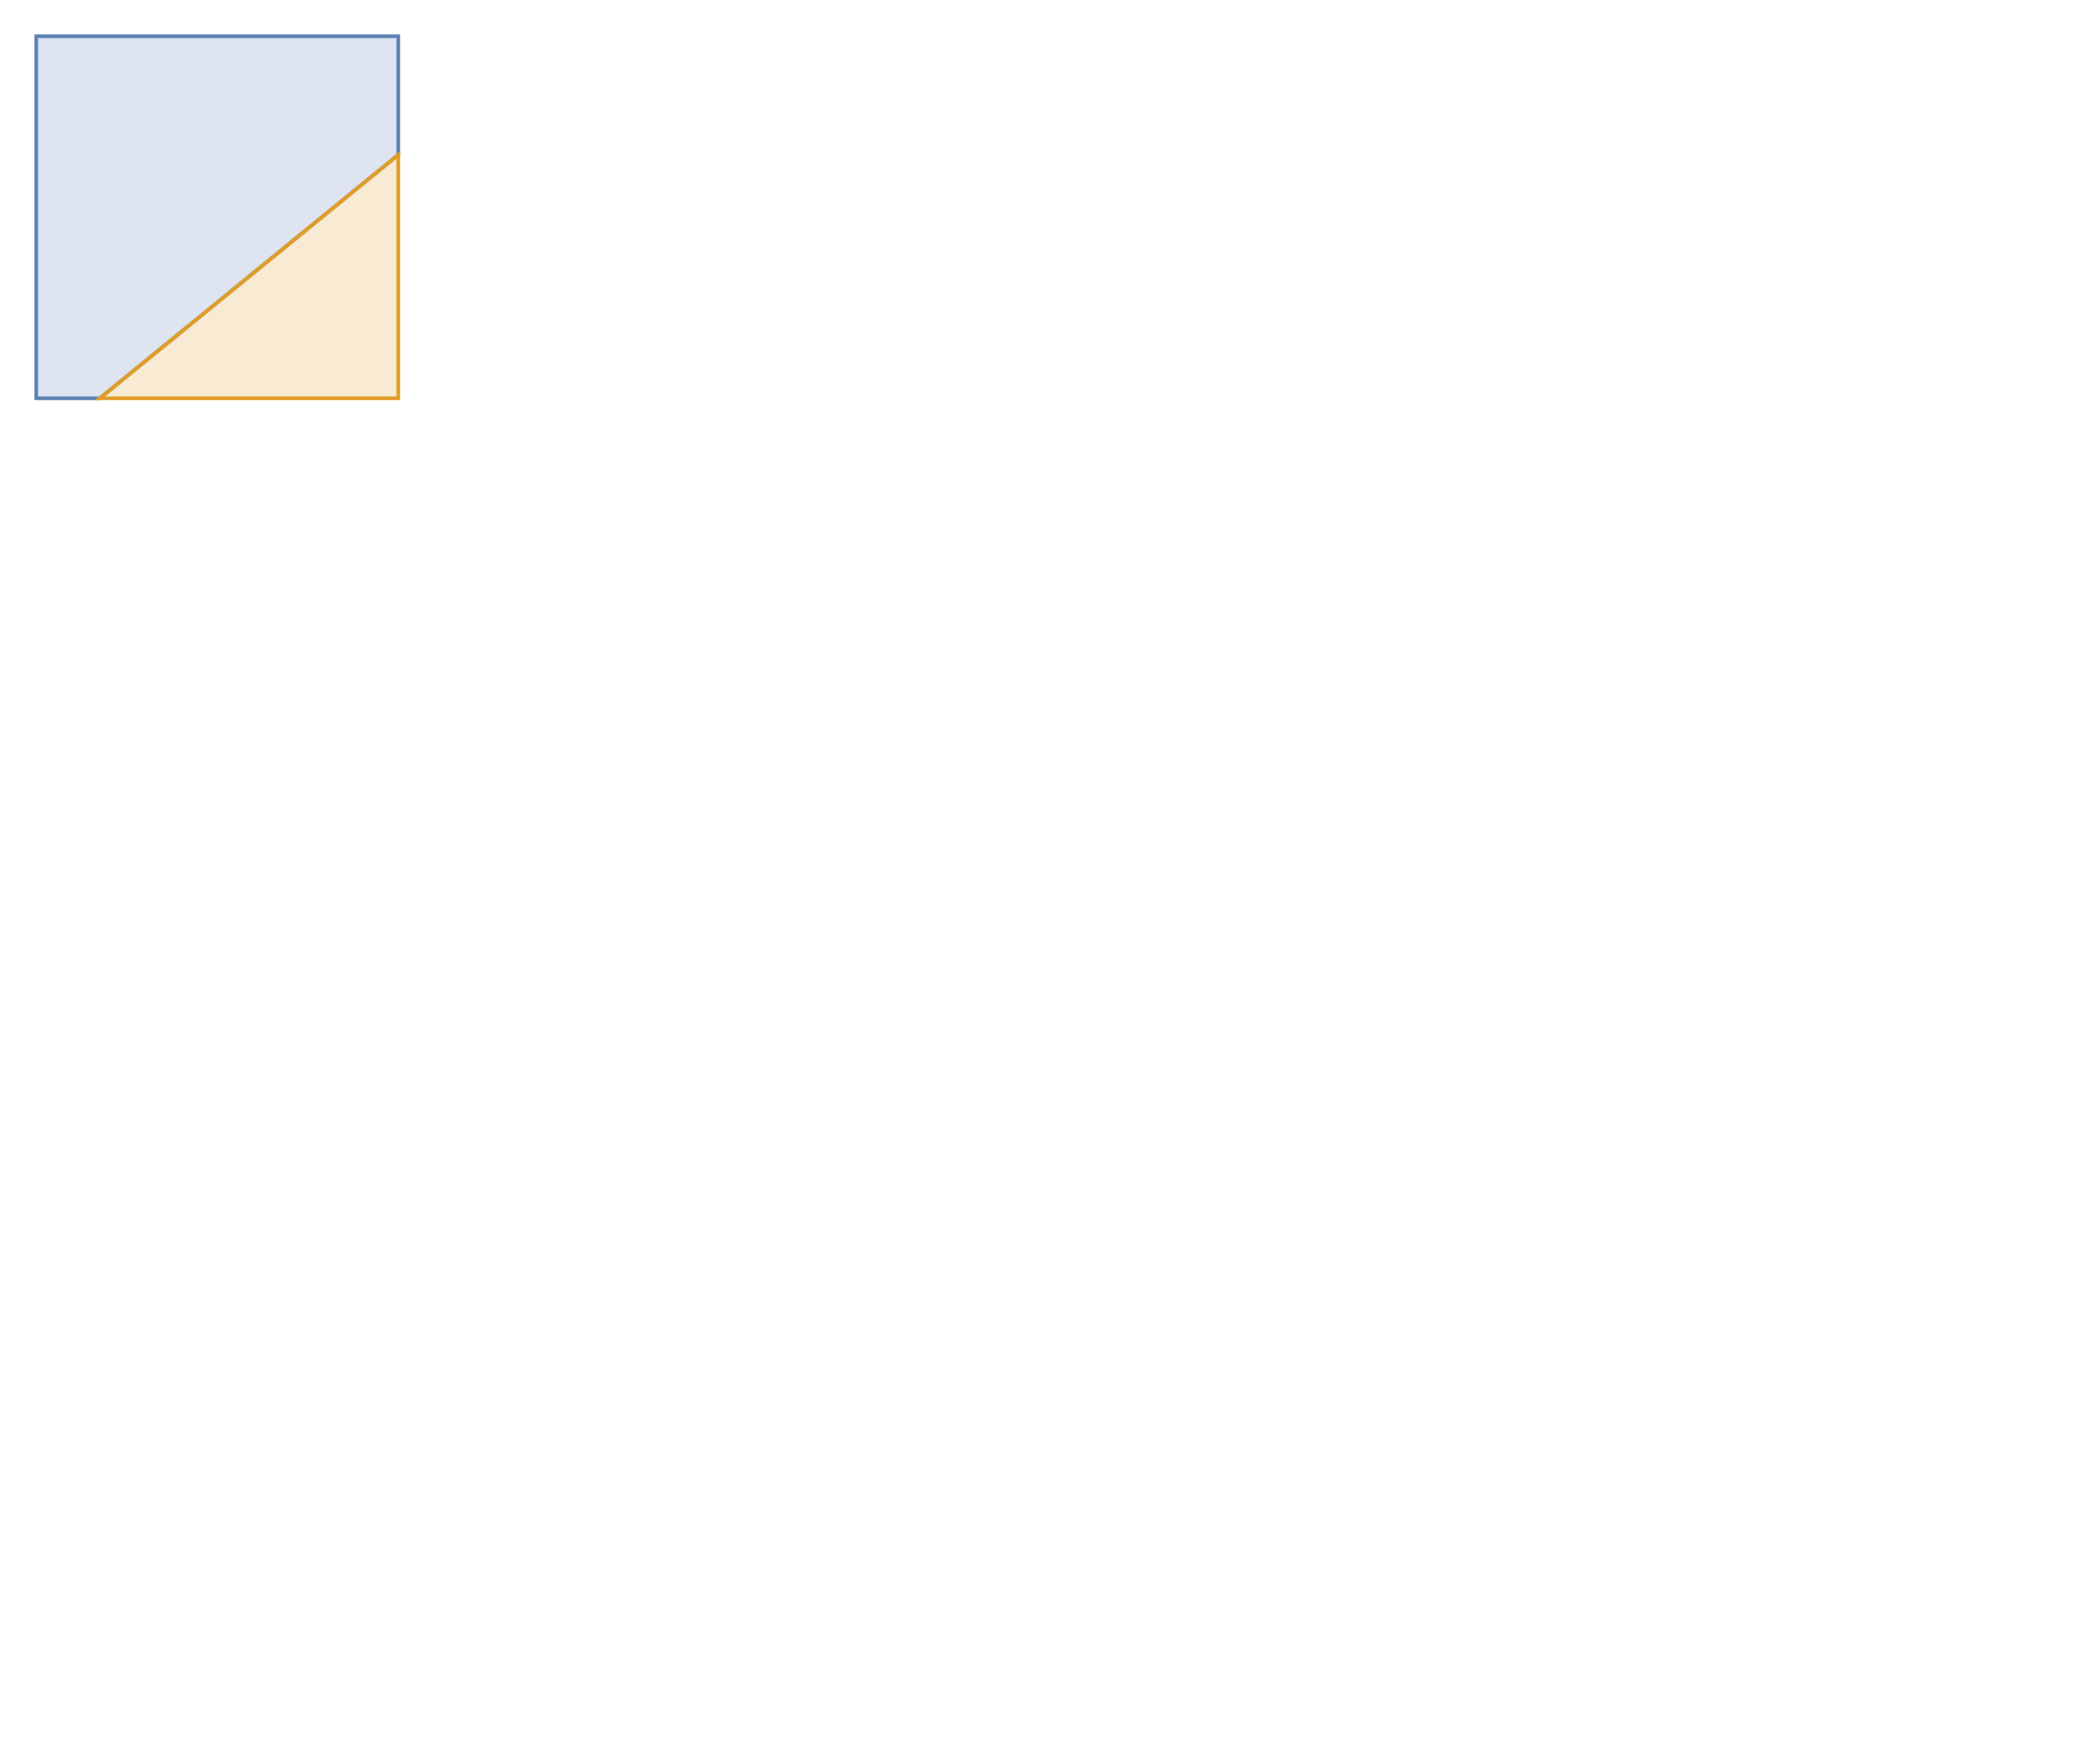
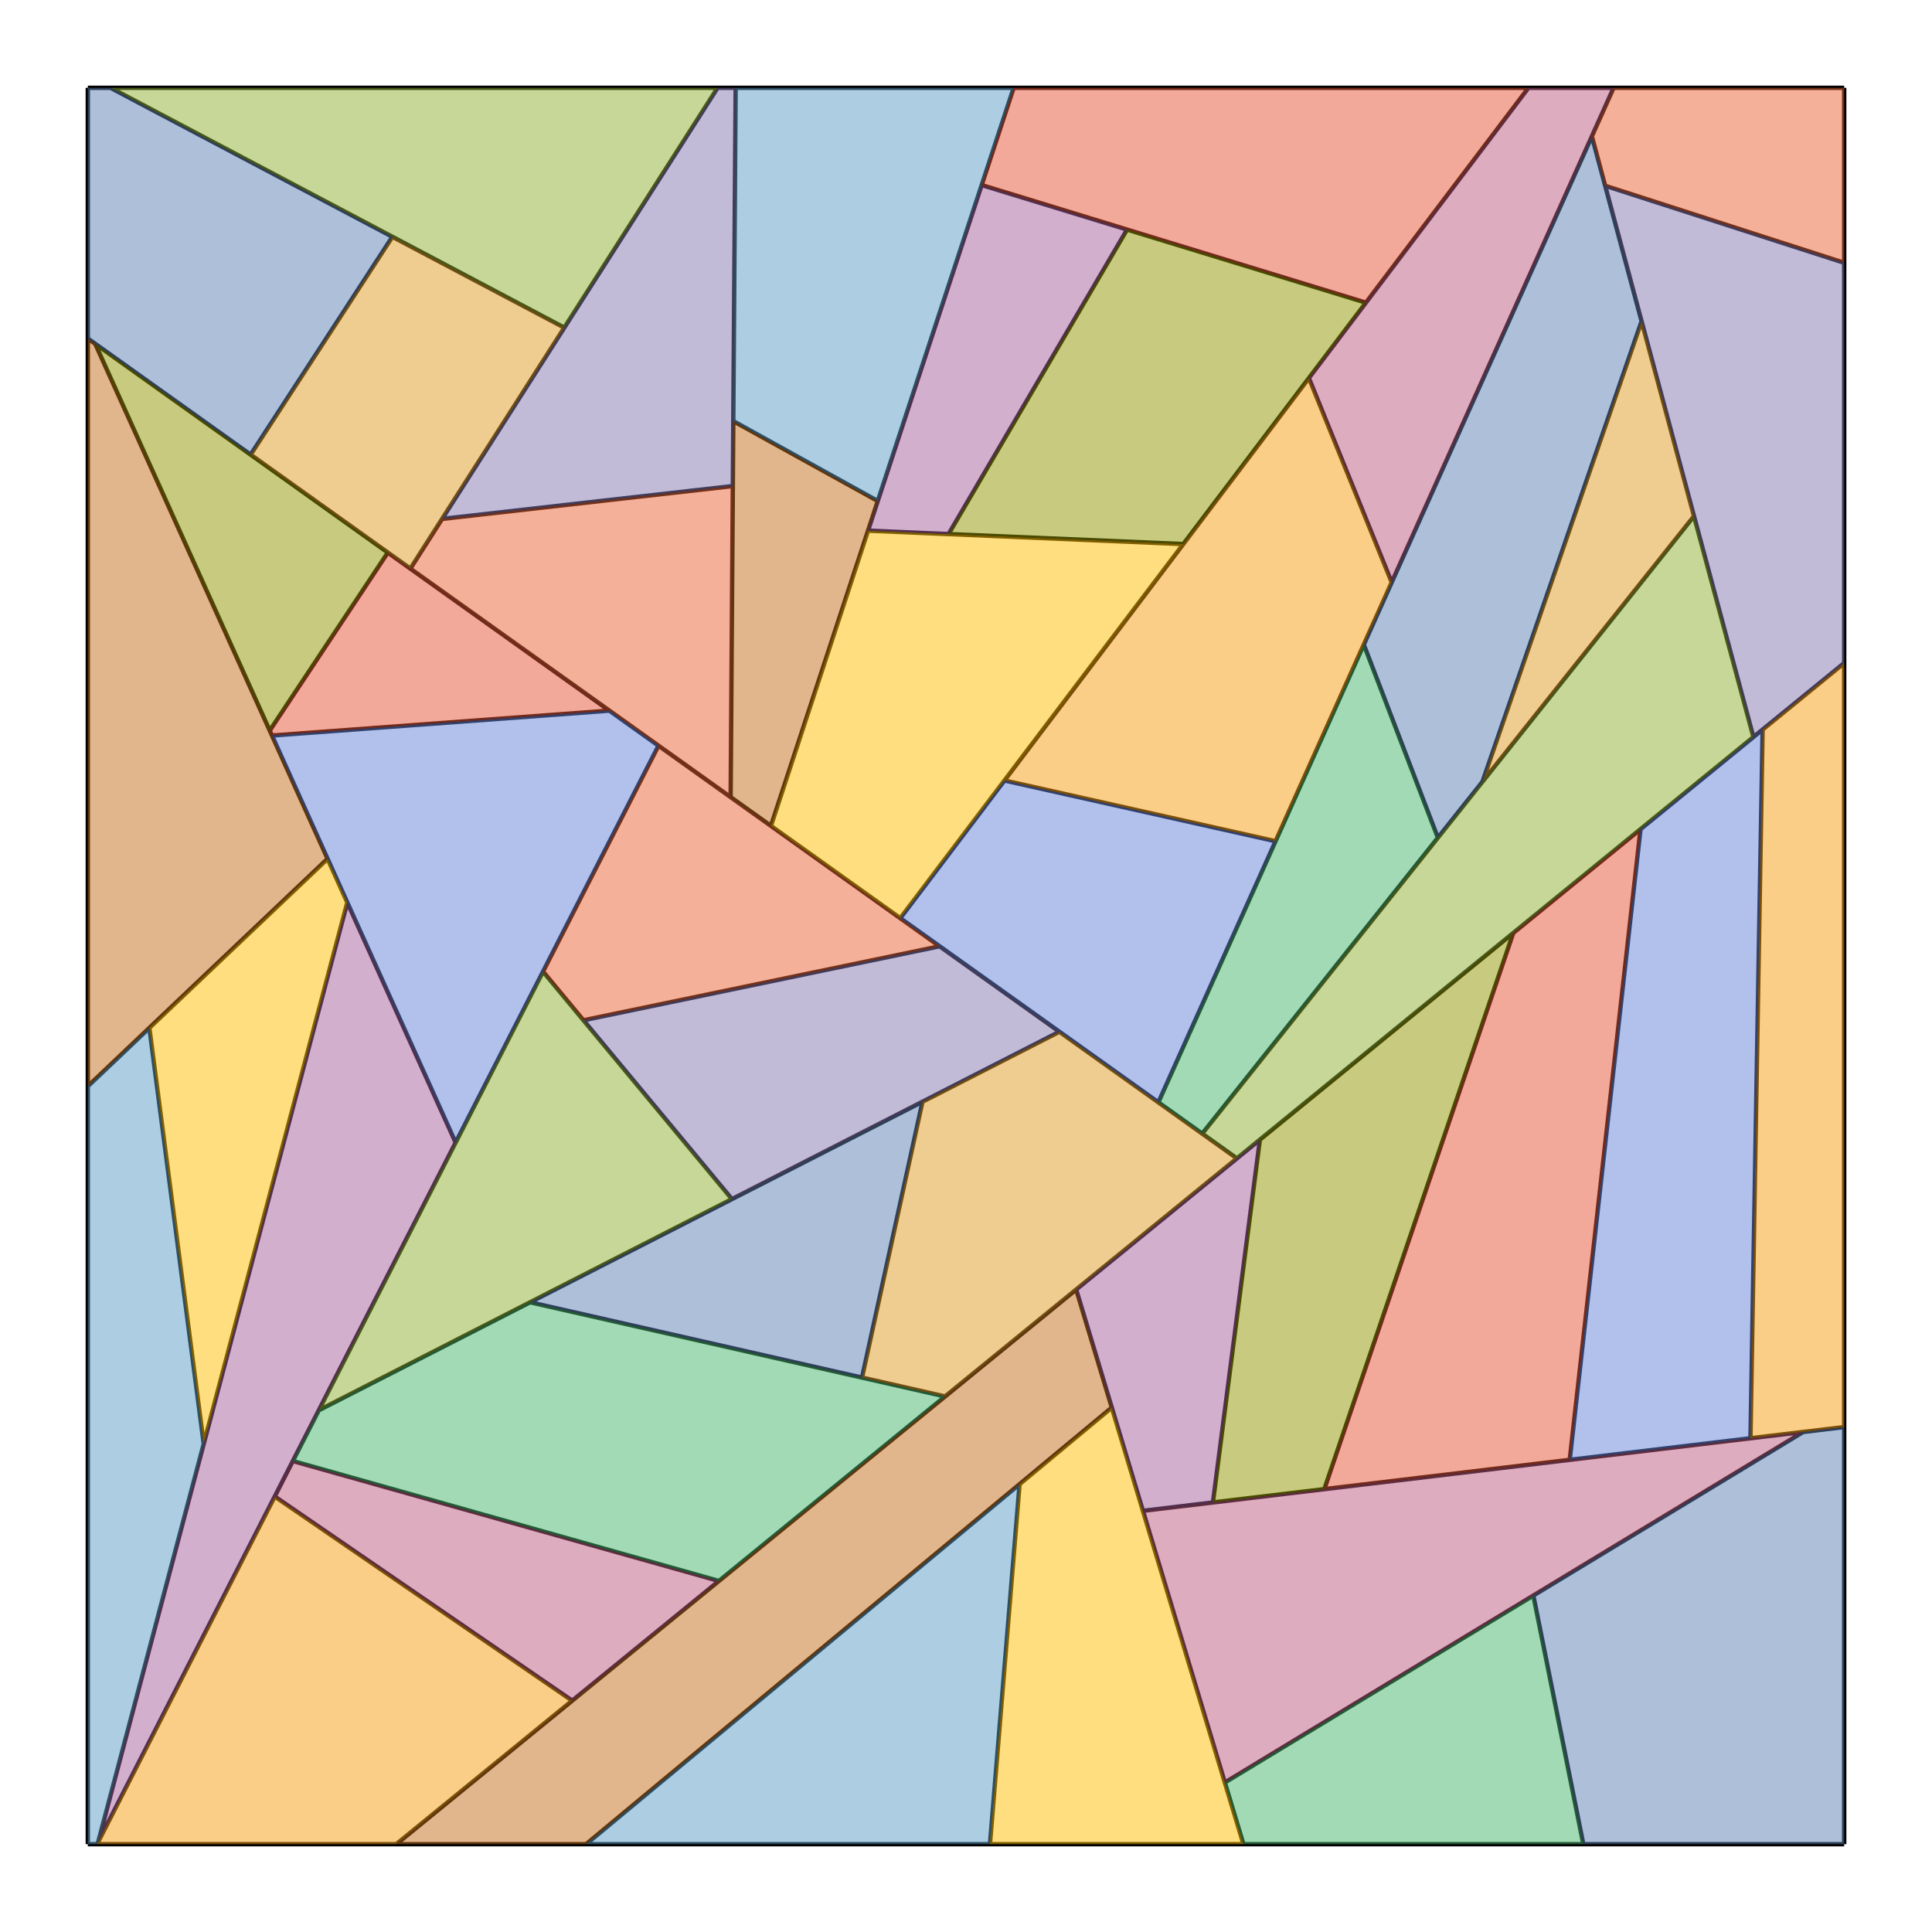
- <svg xmlns="http://www.w3.org/2000/svg" width="580pt" height="480pt" viewBox="0 0 580 480" version="1.1">
+ <svg xmlns="http://www.w3.org/2000/svg" width="220pt" height="220pt" viewBox="0 0 220 220" version="1.1">
  <g id="1_square">
-     <path style="fill:none;stroke-width:1;stroke-linecap:butt;stroke-linejoin:miter;stroke:rgb(36.842%,50.678%,70.98%);stroke-opacity:1;stroke-miterlimit:10;" d="M 0 0 L 100 0 L 100 32.75 L 17.562 100 L 0 100 Z M 0 0 " transform="matrix(1,0,0,1,10,10)" />
-     <path style=" stroke:none;fill-rule:nonzero;fill:rgb(36.842%,50.678%,70.98%);fill-opacity:0.2;" d="M 10 10 L 110 10 L 110 42.75 L 27.562 110 L 10 110 Z M 10 10 " />
-     <path style="fill:none;stroke-width:1;stroke-linecap:butt;stroke-linejoin:miter;stroke:rgb(88.072%,61.104%,14.205%);stroke-opacity:1;stroke-miterlimit:10;" d="M 17.562 100 L 100 32.75 L 100 100 Z M 17.562 100 " transform="matrix(1,0,0,1,10,10)" />
-     <path style=" stroke:none;fill-rule:nonzero;fill:rgb(88.072%,61.104%,14.205%);fill-opacity:0.2;" d="M 27.562 110 L 110 42.75 L 110 110 Z M 27.562 110 " />
+     <path style="fill:none;stroke-width:0.5;stroke-linecap:butt;stroke-linejoin:miter;stroke:rgb(0%,0%,0%);stroke-opacity:1;stroke-miterlimit:10;" d="M 0 0 L 2.586 0 M 0 28.547 L 0 0 M 0 28.547 L 0.84 29.145 M 0 113.695 L 0 28.547 M 0 113.695 L 7.008 107.047 M 0 200 L 0 113.695 M 0.84 29.145 L 27.301 87.789 M 0.84 29.145 L 34.164 52.922 M 1.043 200 L 0 200 M 1.043 200 L 21.285 160.406 M 1.188 199.719 L 1.043 200 M 1.188 199.719 L 29.547 92.766 M 2.586 0 L 34.684 16.961 M 2.586 0 L 71.715 0 M 7.008 107.047 L 13.199 154.418 M 7.008 107.047 L 27.301 87.789 M 13.199 154.418 L 1.188 199.719 M 13.199 154.418 L 7.008 107.047 M 18.539 41.773 L 0 28.547 M 18.539 41.773 L 34.684 16.961 M 20.715 73.191 L 0.84 29.145 M 20.715 73.191 L 34.164 52.922 M 20.973 73.758 L 20.715 73.191 M 20.973 73.758 L 59.395 70.922 M 21.285 160.406 L 23.344 156.371 M 21.285 160.406 L 55.16 183.656 M 23.344 156.371 L 26.297 150.594 M 23.344 156.371 L 71.867 170.027 M 26.297 150.594 L 50.363 138.293 M 26.297 150.594 L 51.836 100.633 M 27.301 87.789 L 0 113.695 M 27.301 87.789 L 29.547 92.766 M 29.547 92.766 L 13.199 154.418 M 29.547 92.766 L 41.883 120.105 M 34.164 52.922 L 20.715 73.191 M 34.164 52.922 L 59.395 70.922 M 34.684 16.961 L 18.539 41.773 M 34.684 16.961 L 54.262 27.309 M 35.125 200 L 1.043 200 M 35.125 200 L 112.547 136.84 M 36.727 54.75 L 18.539 41.773 M 36.727 54.75 L 40.34 49.09 M 40.34 49.09 L 71.715 0 M 40.34 49.09 L 73.449 45.348 M 41.883 120.105 L 1.188 199.719 M 41.883 120.105 L 20.973 73.758 M 50.363 138.293 L 95.043 115.457 M 50.363 138.293 L 97.621 149.016 M 51.836 100.633 L 64.984 74.91 M 51.836 100.633 L 73.348 126.543 M 54.262 27.309 L 2.586 0 M 54.262 27.309 L 36.727 54.75 M 55.16 183.656 L 21.285 160.406 M 55.16 183.656 L 35.125 200 M 56.441 106.18 L 51.836 100.633 M 56.441 106.18 L 97 97.754 M 56.738 200 L 35.125 200 M 56.738 200 L 106.102 159.004 M 59.395 70.922 L 20.973 73.758 M 59.395 70.922 L 64.984 74.91 M 64.984 74.91 L 41.883 120.105 M 64.984 74.91 L 97 97.754 M 71.715 0 L 54.262 27.309 M 71.715 0 L 73.77 0 M 71.867 170.027 L 23.344 156.371 M 71.867 170.027 L 55.16 183.656 M 73.199 80.773 L 36.727 54.75 M 73.199 80.773 L 73.5 37.953 M 73.348 126.543 L 26.297 150.594 M 73.348 126.543 L 56.441 106.18 M 73.449 45.348 L 40.34 49.09 M 73.449 45.348 L 73.199 80.773 M 73.5 37.953 L 73.77 0 M 73.5 37.953 L 89.953 47.051 M 73.77 0 L 73.449 45.348 M 73.77 0 L 105.426 0 M 77.789 84.047 L 73.199 80.773 M 77.789 84.047 L 88.844 50.426 M 88.16 146.867 L 50.363 138.293 M 88.16 146.867 L 95.043 115.457 M 88.844 50.426 L 101.785 11.074 M 88.844 50.426 L 124.746 51.953 M 89.953 47.051 L 73.5 37.953 M 89.953 47.051 L 77.789 84.047 M 92.516 94.559 L 77.789 84.047 M 92.516 94.559 L 104.379 78.875 M 95.043 115.457 L 88.16 146.867 M 95.043 115.457 L 110.637 107.484 M 97 97.754 L 56.441 106.18 M 97 97.754 L 110.637 107.484 M 97.621 149.016 L 71.867 170.027 M 97.621 149.016 L 88.16 146.867 M 98.012 50.816 L 88.844 50.426 M 98.012 50.816 L 118.34 16.141 M 101.785 11.074 L 105.426 0 M 101.785 11.074 L 118.34 16.141 M 102.727 200 L 56.738 200 M 102.727 200 L 106.102 159.004 M 104.379 78.875 L 135.25 85.789 M 104.379 78.875 L 139.047 33.047 M 105.426 0 L 89.953 47.051 M 105.426 0 L 164.047 0 M 106.102 159.004 L 102.727 200 M 106.102 159.004 L 116.602 150.281 M 110.637 107.484 L 73.348 126.543 M 110.637 107.484 L 130.852 121.91 M 112.547 136.84 L 116.602 150.281 M 112.547 136.84 L 133.465 119.777 M 116.602 150.281 L 56.738 200 M 116.602 150.281 L 131.594 200 M 118.34 16.141 L 98.012 50.816 M 118.34 16.141 L 145.539 24.465 M 120.148 162.039 L 112.547 136.84 M 120.148 162.039 L 195.336 153.059 M 121.906 115.527 L 92.516 94.559 M 121.906 115.527 L 145.297 63.398 M 124.746 51.953 L 92.516 94.559 M 124.746 51.953 L 98.012 50.816 M 126.898 119.09 L 121.906 115.527 M 126.898 119.09 L 182.898 48.773 M 128.117 161.09 L 120.148 162.039 M 128.117 161.09 L 133.465 119.777 M 129.473 192.977 L 120.148 162.039 M 129.473 192.977 L 164.605 171.684 M 130.852 121.91 L 97.621 149.016 M 130.852 121.91 L 126.898 119.09 M 131.594 200 L 102.727 200 M 131.594 200 L 129.473 192.977 M 133.465 119.777 L 128.117 161.09 M 133.465 119.777 L 162.316 96.242 M 135.25 85.789 L 104.379 78.875 M 135.25 85.789 L 121.906 115.527 M 139.047 33.047 L 148.477 56.316 M 139.047 33.047 L 164.047 0 M 140.801 159.574 L 128.117 161.09 M 140.801 159.574 L 162.316 96.242 M 145.297 63.398 L 153.734 85.395 M 145.297 63.398 L 171.27 5.523 M 145.539 24.465 L 101.785 11.074 M 145.539 24.465 L 124.746 51.953 M 148.477 56.316 L 135.25 85.789 M 148.477 56.316 L 139.047 33.047 M 153.734 85.395 L 126.898 119.09 M 153.734 85.395 L 145.297 63.398 M 158.812 79.016 L 153.734 85.395 M 158.812 79.016 L 176.93 26.578 M 162.316 96.242 L 140.801 159.574 M 162.316 96.242 L 176.809 84.418 M 164.047 0 L 145.539 24.465 M 164.047 0 L 173.746 0 M 164.605 171.684 L 170.297 200 M 164.605 171.684 L 195.336 153.059 M 168.746 156.234 L 140.801 159.574 M 168.746 156.234 L 176.809 84.418 M 170.297 200 L 131.594 200 M 170.297 200 L 164.605 171.684 M 171.27 5.523 L 173.746 0 M 171.27 5.523 L 176.93 26.578 M 172.781 11.152 L 171.27 5.523 M 172.781 11.152 L 200 19.926 M 173.746 0 L 148.477 56.316 M 173.746 0 L 200 0 M 176.809 84.418 L 168.746 156.234 M 176.809 84.418 L 190.711 73.078 M 176.93 26.578 L 158.812 79.016 M 176.93 26.578 L 182.898 48.773 M 182.898 48.773 L 158.812 79.016 M 182.898 48.773 L 189.664 73.93 M 189.328 153.777 L 168.746 156.234 M 189.328 153.777 L 190.711 73.078 M 189.664 73.93 L 130.852 121.91 M 189.664 73.93 L 172.781 11.152 M 190.711 73.078 L 189.328 153.777 M 190.711 73.078 L 200 65.5 M 195.336 153.059 L 129.473 192.977 M 195.336 153.059 L 200 152.504 M 200 0 L 200 19.926 M 200 19.926 L 172.781 11.152 M 200 19.926 L 200 65.5 M 200 65.5 L 189.664 73.93 M 200 65.5 L 200 152.504 M 200 152.504 L 189.328 153.777 M 200 152.504 L 200 200 M 200 200 L 170.297 200 " transform="matrix(1,0,0,1,10,10)" />
+     <path style=" stroke:none;fill-rule:nonzero;fill:rgb(36.842%,50.678%,70.98%);fill-opacity:0.5;" d="M 10 10 L 12.586 10 L 44.684 26.961 L 28.539 51.773 L 10 38.547 Z M 10 10 " />
+     <path style=" stroke:none;fill-rule:nonzero;fill:rgb(88.072%,61.104%,14.205%);fill-opacity:0.5;" d="M 28.539 51.773 L 44.684 26.961 L 64.262 37.309 L 46.727 64.75 Z M 28.539 51.773 " />
+     <path style=" stroke:none;fill-rule:nonzero;fill:rgb(56.018%,69.157%,19.488%);fill-opacity:0.5;" d="M 12.586 10 L 81.715 10 L 64.262 37.309 Z M 12.586 10 " />
+     <path style=" stroke:none;fill-rule:nonzero;fill:rgb(92.253%,38.563%,20.918%);fill-opacity:0.5;" d="M 46.727 64.75 L 50.34 59.09 L 83.449 55.348 L 83.199 90.773 Z M 46.727 64.75 " />
+     <path style=" stroke:none;fill-rule:nonzero;fill:rgb(52.849%,47.062%,70.135%);fill-opacity:0.5;" d="M 50.34 59.09 L 81.715 10 L 83.77 10 L 83.449 55.348 Z M 50.34 59.09 " />
+     <path style=" stroke:none;fill-rule:nonzero;fill:rgb(77.208%,43.155%,10.239%);fill-opacity:0.5;" d="M 83.199 90.773 L 83.5 47.953 L 99.953 57.051 L 87.789 94.047 Z M 83.199 90.773 " />
+     <path style=" stroke:none;fill-rule:nonzero;fill:rgb(36.39%,61.85%,78.235%);fill-opacity:0.5;" d="M 83.5 47.953 L 83.77 10 L 115.426 10 L 99.953 57.051 Z M 83.5 47.953 " />
+     <path style=" stroke:none;fill-rule:nonzero;fill:rgb(100%,75%,0%);fill-opacity:0.5;" d="M 87.789 94.047 L 98.844 60.426 L 134.746 61.953 L 102.516 104.559 Z M 87.789 94.047 " />
+     <path style=" stroke:none;fill-rule:nonzero;fill:rgb(64.762%,37.816%,61.404%);fill-opacity:0.5;" d="M 98.844 60.426 L 111.785 21.074 L 128.34 26.141 L 108.012 60.816 Z M 98.844 60.426 " />
+     <path style=" stroke:none;fill-rule:nonzero;fill:rgb(57.159%,58.648%,0%);fill-opacity:0.5;" d="M 108.012 60.816 L 128.34 26.141 L 155.539 34.465 L 134.746 61.953 Z M 108.012 60.816 " />
+     <path style=" stroke:none;fill-rule:nonzero;fill:rgb(91.5%,33.25%,21.25%);fill-opacity:0.5;" d="M 111.785 21.074 L 115.426 10 L 174.047 10 L 155.539 34.465 Z M 111.785 21.074 " />
+     <path style=" stroke:none;fill-rule:nonzero;fill:rgb(40.082%,52.201%,85%);fill-opacity:0.5;" d="M 102.516 104.559 L 114.379 88.875 L 145.25 95.789 L 131.906 125.527 Z M 102.516 104.559 " />
+     <path style=" stroke:none;fill-rule:nonzero;fill:rgb(97.283%,62.164%,7.336%);fill-opacity:0.5;" d="M 114.379 88.875 L 149.047 43.047 L 158.477 66.316 L 145.25 95.789 Z M 114.379 88.875 " />
+     <path style=" stroke:none;fill-rule:nonzero;fill:rgb(73.678%,35.8%,50.303%);fill-opacity:0.5;" d="M 149.047 43.047 L 174.047 10 L 183.746 10 L 158.477 66.316 Z M 149.047 43.047 " />
+     <path style=" stroke:none;fill-rule:nonzero;fill:rgb(28.026%,71.5%,42.921%);fill-opacity:0.5;" d="M 131.906 125.527 L 155.297 73.398 L 163.734 95.395 L 136.898 129.09 Z M 131.906 125.527 " />
+     <path style=" stroke:none;fill-rule:nonzero;fill:rgb(36.842%,50.678%,70.98%);fill-opacity:0.5;" d="M 155.297 73.398 L 181.27 15.523 L 186.93 36.578 L 168.812 89.016 L 163.734 95.395 Z M 155.297 73.398 " />
+     <path style=" stroke:none;fill-rule:nonzero;fill:rgb(88.072%,61.104%,14.205%);fill-opacity:0.5;" d="M 168.812 89.016 L 186.93 36.578 L 192.898 58.773 Z M 168.812 89.016 " />
+     <path style=" stroke:none;fill-rule:nonzero;fill:rgb(56.018%,69.157%,19.488%);fill-opacity:0.5;" d="M 136.898 129.09 L 192.898 58.773 L 199.664 83.93 L 140.852 131.91 Z M 136.898 129.09 " />
+     <path style=" stroke:none;fill-rule:nonzero;fill:rgb(92.253%,38.563%,20.918%);fill-opacity:0.5;" d="M 181.27 15.523 L 183.746 10 L 210 10 L 210 29.926 L 182.781 21.152 Z M 181.27 15.523 " />
+     <path style=" stroke:none;fill-rule:nonzero;fill:rgb(52.849%,47.062%,70.135%);fill-opacity:0.5;" d="M 182.781 21.152 L 210 29.926 L 210 75.5 L 199.664 83.93 Z M 182.781 21.152 " />
+     <path style=" stroke:none;fill-rule:nonzero;fill:rgb(77.208%,43.155%,10.239%);fill-opacity:0.5;" d="M 10 38.547 L 10.84 39.145 L 37.301 97.789 L 10 123.695 Z M 10 38.547 " />
+     <path style=" stroke:none;fill-rule:nonzero;fill:rgb(36.39%,61.85%,78.235%);fill-opacity:0.5;" d="M 10 123.695 L 17.008 117.047 L 23.199 164.418 L 11.188 209.719 L 11.043 210 L 10 210 Z M 10 123.695 " />
+     <path style=" stroke:none;fill-rule:nonzero;fill:rgb(100%,75%,0%);fill-opacity:0.5;" d="M 17.008 117.047 L 37.301 97.789 L 39.547 102.766 L 23.199 164.418 Z M 17.008 117.047 " />
+     <path style=" stroke:none;fill-rule:nonzero;fill:rgb(64.762%,37.816%,61.404%);fill-opacity:0.5;" d="M 11.188 209.719 L 39.547 102.766 L 51.883 130.105 Z M 11.188 209.719 " />
+     <path style=" stroke:none;fill-rule:nonzero;fill:rgb(57.159%,58.648%,0%);fill-opacity:0.5;" d="M 10.84 39.145 L 44.164 62.922 L 30.715 83.191 Z M 10.84 39.145 " />
+     <path style=" stroke:none;fill-rule:nonzero;fill:rgb(91.5%,33.25%,21.25%);fill-opacity:0.5;" d="M 30.715 83.191 L 44.164 62.922 L 69.395 80.922 L 30.973 83.758 Z M 30.715 83.191 " />
+     <path style=" stroke:none;fill-rule:nonzero;fill:rgb(40.082%,52.201%,85%);fill-opacity:0.5;" d="M 30.973 83.758 L 69.395 80.922 L 74.984 84.91 L 51.883 130.105 Z M 30.973 83.758 " />
+     <path style=" stroke:none;fill-rule:nonzero;fill:rgb(97.283%,62.164%,7.336%);fill-opacity:0.5;" d="M 11.043 210 L 31.285 170.406 L 65.16 193.656 L 45.125 210 Z M 11.043 210 " />
+     <path style=" stroke:none;fill-rule:nonzero;fill:rgb(73.678%,35.8%,50.303%);fill-opacity:0.5;" d="M 31.285 170.406 L 33.344 166.371 L 81.867 180.027 L 65.16 193.656 Z M 31.285 170.406 " />
+     <path style=" stroke:none;fill-rule:nonzero;fill:rgb(28.026%,71.5%,42.921%);fill-opacity:0.5;" d="M 33.344 166.371 L 36.297 160.594 L 60.363 148.293 L 107.621 159.016 L 81.867 180.027 Z M 33.344 166.371 " />
+     <path style=" stroke:none;fill-rule:nonzero;fill:rgb(36.842%,50.678%,70.98%);fill-opacity:0.5;" d="M 60.363 148.293 L 105.043 125.457 L 98.16 156.867 Z M 60.363 148.293 " />
+     <path style=" stroke:none;fill-rule:nonzero;fill:rgb(88.072%,61.104%,14.205%);fill-opacity:0.5;" d="M 98.16 156.867 L 105.043 125.457 L 120.637 117.484 L 140.852 131.91 L 107.621 159.016 Z M 98.16 156.867 " />
+     <path style=" stroke:none;fill-rule:nonzero;fill:rgb(56.018%,69.157%,19.488%);fill-opacity:0.5;" d="M 36.297 160.594 L 61.836 110.633 L 83.348 136.543 Z M 36.297 160.594 " />
+     <path style=" stroke:none;fill-rule:nonzero;fill:rgb(92.253%,38.563%,20.918%);fill-opacity:0.5;" d="M 61.836 110.633 L 74.984 84.91 L 107 107.754 L 66.441 116.18 Z M 61.836 110.633 " />
+     <path style=" stroke:none;fill-rule:nonzero;fill:rgb(52.849%,47.062%,70.135%);fill-opacity:0.5;" d="M 66.441 116.18 L 107 107.754 L 120.637 117.484 L 83.348 136.543 Z M 66.441 116.18 " />
+     <path style=" stroke:none;fill-rule:nonzero;fill:rgb(77.208%,43.155%,10.239%);fill-opacity:0.5;" d="M 45.125 210 L 122.547 146.84 L 126.602 160.281 L 66.738 210 Z M 45.125 210 " />
+     <path style=" stroke:none;fill-rule:nonzero;fill:rgb(36.39%,61.85%,78.235%);fill-opacity:0.5;" d="M 66.738 210 L 116.102 169.004 L 112.727 210 Z M 66.738 210 " />
+     <path style=" stroke:none;fill-rule:nonzero;fill:rgb(100%,75%,0%);fill-opacity:0.5;" d="M 112.727 210 L 116.102 169.004 L 126.602 160.281 L 141.594 210 Z M 112.727 210 " />
+     <path style=" stroke:none;fill-rule:nonzero;fill:rgb(64.762%,37.816%,61.404%);fill-opacity:0.5;" d="M 122.547 146.84 L 143.465 129.777 L 138.117 171.09 L 130.148 172.039 Z M 122.547 146.84 " />
+     <path style=" stroke:none;fill-rule:nonzero;fill:rgb(57.159%,58.648%,0%);fill-opacity:0.5;" d="M 138.117 171.09 L 143.465 129.777 L 172.316 106.242 L 150.801 169.574 Z M 138.117 171.09 " />
+     <path style=" stroke:none;fill-rule:nonzero;fill:rgb(91.5%,33.25%,21.25%);fill-opacity:0.5;" d="M 150.801 169.574 L 172.316 106.242 L 186.809 94.418 L 178.746 166.234 Z M 150.801 169.574 " />
+     <path style=" stroke:none;fill-rule:nonzero;fill:rgb(40.082%,52.201%,85%);fill-opacity:0.5;" d="M 178.746 166.234 L 186.809 94.418 L 200.711 83.078 L 199.328 163.777 Z M 178.746 166.234 " />
+     <path style=" stroke:none;fill-rule:nonzero;fill:rgb(97.283%,62.164%,7.336%);fill-opacity:0.5;" d="M 199.328 163.777 L 200.711 83.078 L 210 75.5 L 210 162.504 Z M 199.328 163.777 " />
+     <path style=" stroke:none;fill-rule:nonzero;fill:rgb(73.678%,35.8%,50.303%);fill-opacity:0.5;" d="M 130.148 172.039 L 205.336 163.059 L 139.473 202.977 Z M 130.148 172.039 " />
+     <path style=" stroke:none;fill-rule:nonzero;fill:rgb(28.026%,71.5%,42.921%);fill-opacity:0.5;" d="M 139.473 202.977 L 174.605 181.684 L 180.297 210 L 141.594 210 Z M 139.473 202.977 " />
+     <path style=" stroke:none;fill-rule:nonzero;fill:rgb(36.842%,50.678%,70.98%);fill-opacity:0.5;" d="M 174.605 181.684 L 205.336 163.059 L 210 162.504 L 210 210 L 180.297 210 Z M 174.605 181.684 " />
  </g>
</svg>
